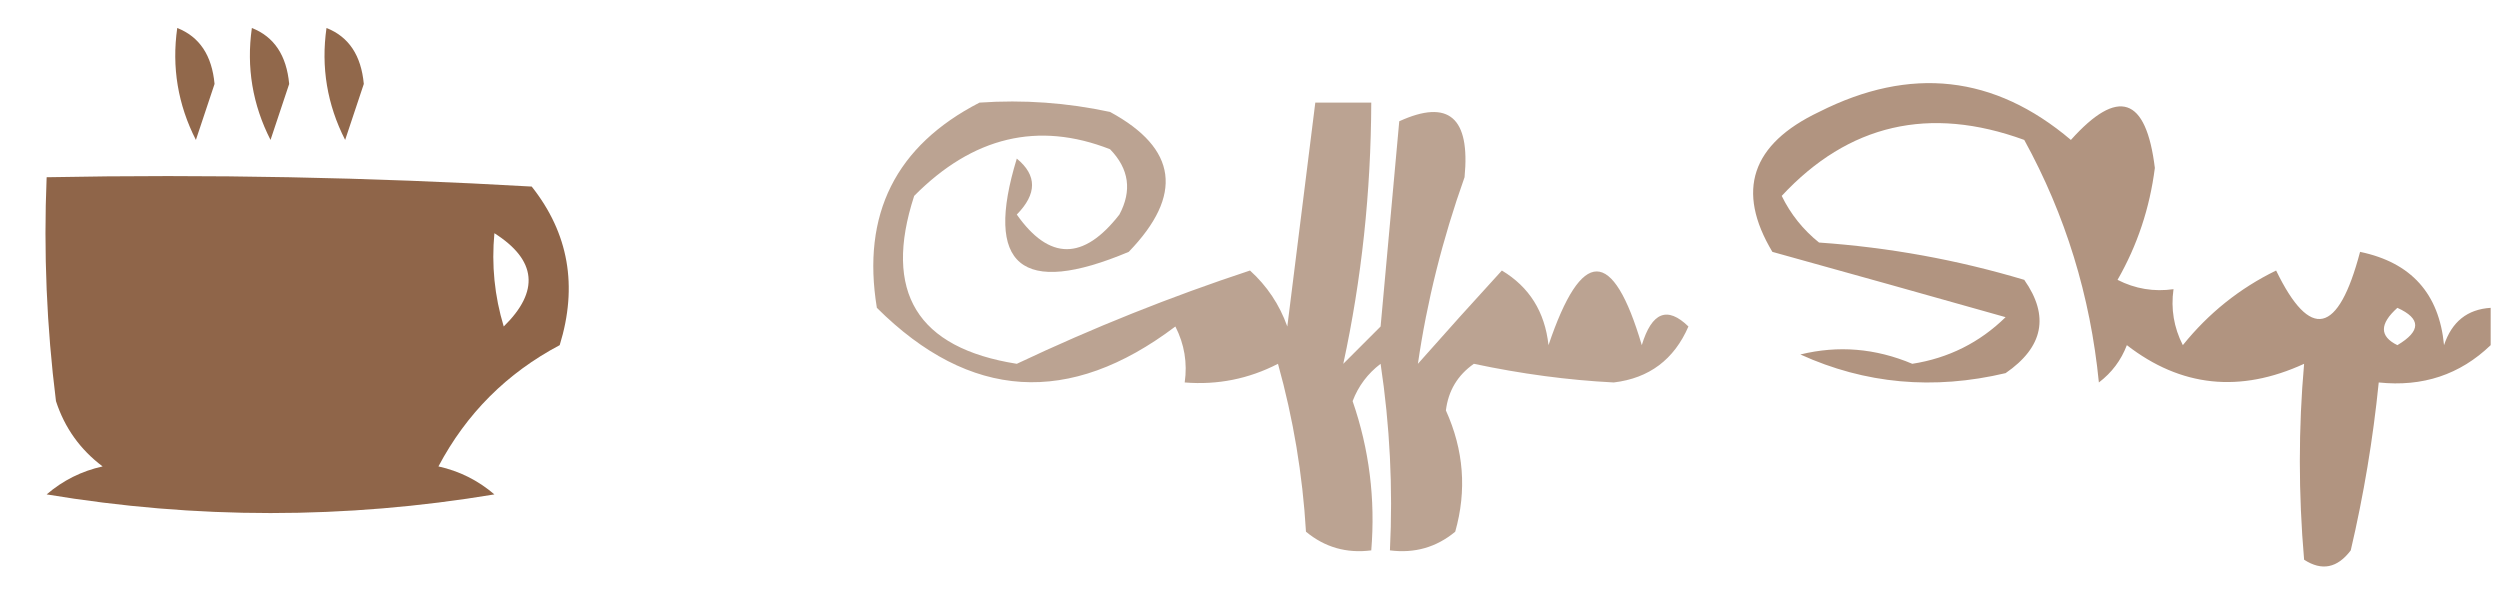
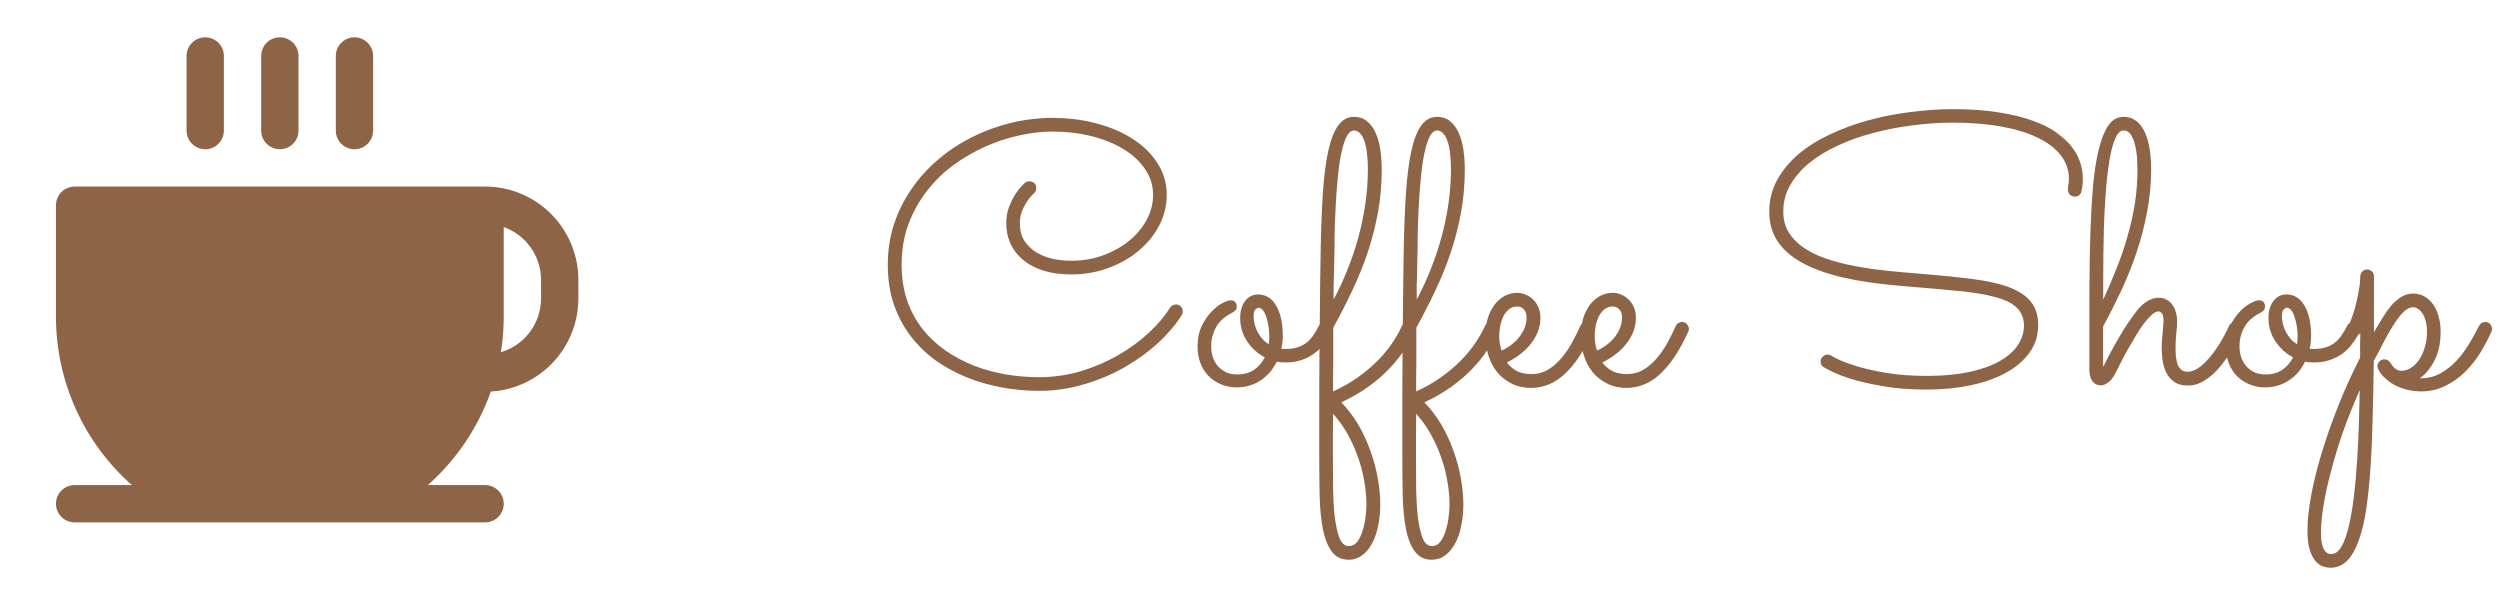
- <svg xmlns="http://www.w3.org/2000/svg" version="1.1" width="134px" height="32px" style="shape-rendering:geometricPrecision; text-rendering:geometricPrecision; image-rendering:optimizeQuality; fill-rule:evenodd; clip-rule:evenodd">
-   <g>
-     <path style="opacity:0.975" fill="#8e6447" d="M 9.5,1.5 C 10.694,1.97 11.36,2.97 11.5,4.5C 11.167,5.5 10.833,6.5 10.5,7.5C 9.534,5.604 9.201,3.604 9.5,1.5 Z" />
-   </g>
-   <g>
-     <path style="opacity:0.975" fill="#8e6447" d="M 13.5,1.5 C 14.694,1.97 15.36,2.97 15.5,4.5C 15.167,5.5 14.833,6.5 14.5,7.5C 13.534,5.604 13.201,3.604 13.5,1.5 Z" />
-   </g>
-   <g>
-     <path style="opacity:0.975" fill="#8e6447" d="M 17.5,1.5 C 18.694,1.97 19.36,2.97 19.5,4.5C 19.167,5.5 18.833,6.5 18.5,7.5C 17.534,5.604 17.201,3.604 17.5,1.5 Z" />
-   </g>
-   <g>
-     <path style="opacity:0.981" fill="#8d6346" d="M 2.5,9.5 C 11.173,9.334 19.84,9.5 28.5,10C 30.478,12.497 30.978,15.331 30,18.5C 27.167,20 25,22.167 23.5,25C 24.624,25.249 25.624,25.749 26.5,26.5C 18.5,27.833 10.5,27.833 2.5,26.5C 3.376,25.749 4.376,25.249 5.5,25C 4.299,24.098 3.465,22.931 3,21.5C 2.501,17.514 2.334,13.514 2.5,9.5 Z M 26.5,12.5 C 28.765,13.94 28.932,15.607 27,17.5C 26.506,15.866 26.34,14.199 26.5,12.5 Z" />
-   </g>
-   <g>
-     <path style="opacity:0.687" fill="#8d6346" d="M 133.5,16.5 C 133.5,17.167 133.5,17.833 133.5,18.5C 131.858,20.081 129.858,20.747 127.5,20.5C 127.196,23.522 126.696,26.522 126,29.5C 125.282,30.451 124.449,30.617 123.5,30C 123.195,26.457 123.195,22.957 123.5,19.5C 120.063,21.078 116.896,20.745 114,18.5C 113.692,19.308 113.192,19.975 112.5,20.5C 112.041,15.851 110.708,11.518 108.5,7.5C 103.417,5.648 99.084,6.648 95.5,10.5C 95.977,11.478 96.643,12.311 97.5,13C 101.25,13.26 104.916,13.927 108.5,15C 109.86,16.938 109.527,18.604 107.5,20C 103.638,20.913 99.972,20.58 96.5,19C 98.527,18.502 100.527,18.669 102.5,19.5C 104.441,19.196 106.107,18.363 107.5,17C 103.374,15.834 99.207,14.667 95,13.5C 93.038,10.225 93.872,7.725 97.5,6C 102.398,3.524 106.898,4.024 111,7.5C 113.531,4.678 115.031,5.178 115.5,9C 115.227,11.151 114.561,13.151 113.5,15C 114.448,15.483 115.448,15.649 116.5,15.5C 116.351,16.552 116.517,17.552 117,18.5C 118.378,16.787 120.045,15.453 122,14.5C 123.83,18.272 125.33,17.939 126.5,13.5C 129.237,14.069 130.737,15.736 131,18.5C 131.417,17.244 132.25,16.577 133.5,16.5 Z M 128.5,16.5 C 129.773,17.077 129.773,17.744 128.5,18.5C 127.537,18.03 127.537,17.363 128.5,16.5 Z" />
-   </g>
-   <g>
-     <path style="opacity:0.588" fill="#8c6346" d="M 52.5,5.5 C 54.857,5.337 57.19,5.503 59.5,6C 63.108,7.957 63.441,10.457 60.5,13.5C 54.738,15.923 52.738,14.256 54.5,8.5C 55.59,9.391 55.59,10.391 54.5,11.5C 56.242,13.973 58.075,13.973 60,11.5C 60.684,10.216 60.517,9.049 59.5,8C 55.646,6.49 52.146,7.324 49,10.5C 47.323,15.655 49.156,18.654 54.5,19.5C 58.586,17.568 62.753,15.901 67,14.5C 67.915,15.328 68.581,16.328 69,17.5C 69.501,13.49 70.001,9.49 70.5,5.5C 71.5,5.5 72.5,5.5 73.5,5.5C 73.483,10.295 72.983,14.962 72,19.5C 72.667,18.833 73.333,18.167 74,17.5C 74.333,13.833 74.667,10.167 75,6.5C 77.645,5.292 78.812,6.292 78.5,9.5C 77.317,12.828 76.483,16.162 76,19.5C 77.51,17.792 79.01,16.126 80.5,14.5C 81.971,15.38 82.804,16.714 83,18.5C 84.779,13.232 86.445,13.232 88,18.5C 88.535,16.73 89.369,16.396 90.5,17.5C 89.73,19.272 88.397,20.272 86.5,20.5C 84.049,20.376 81.549,20.042 79,19.5C 78.13,20.108 77.63,20.941 77.5,22C 78.459,24.12 78.626,26.287 78,28.5C 76.989,29.337 75.822,29.67 74.5,29.5C 74.665,26.15 74.498,22.817 74,19.5C 73.308,20.025 72.808,20.692 72.5,21.5C 73.393,24.084 73.726,26.751 73.5,29.5C 72.178,29.67 71.011,29.337 70,28.5C 69.821,25.447 69.321,22.447 68.5,19.5C 66.929,20.309 65.262,20.643 63.5,20.5C 63.65,19.448 63.483,18.448 63,17.5C 57.318,21.793 51.984,21.459 47,16.5C 46.176,11.482 48.009,7.815 52.5,5.5 Z" />
-   </g>
+ <svg xmlns="http://www.w3.org/2000/svg" width="134" height="32" viewBox="0 0 134 32" fill="none">
+   <path d="M26 10H4C3.735 10 3.48 10.105 3.293 10.293C3.105 10.48 3 10.735 3 11V17C3.003 18.703 3.367 20.385 4.068 21.936C4.769 23.488 5.792 24.873 7.067 26H4C3.735 26 3.48 26.105 3.293 26.293C3.105 26.48 3 26.735 3 27C3 27.265 3.105 27.52 3.293 27.707C3.48 27.895 3.735 28 4 28H26C26.265 28 26.52 27.895 26.707 27.707C26.895 27.52 27 27.265 27 27C27 26.735 26.895 26.48 26.707 26.293C26.52 26.105 26.265 26 26 26H22.933C24.464 24.643 25.625 22.918 26.308 20.989C27.578 20.91 28.77 20.351 29.642 19.424C30.514 18.497 31 17.273 31 16V15C31 13.674 30.473 12.402 29.535 11.464C28.598 10.527 27.326 10 26 10ZM29 16C29 16.647 28.79 17.276 28.402 17.795C28.015 18.313 27.471 18.692 26.85 18.875C26.949 18.255 26.999 17.628 27 17V12.172C27.585 12.379 28.091 12.762 28.449 13.268C28.807 13.775 29 14.38 29 15V16ZM14 7V3C14 2.735 14.105 2.48 14.293 2.293C14.48 2.105 14.735 2 15 2C15.265 2 15.52 2.105 15.707 2.293C15.895 2.48 16 2.735 16 3V7C16 7.265 15.895 7.52 15.707 7.707C15.52 7.895 15.265 8 15 8C14.735 8 14.48 7.895 14.293 7.707C14.105 7.52 14 7.265 14 7ZM18 7V3C18 2.735 18.105 2.48 18.293 2.293C18.48 2.105 18.735 2 19 2C19.265 2 19.52 2.105 19.707 2.293C19.895 2.48 20 2.735 20 3V7C20 7.265 19.895 7.52 19.707 7.707C19.52 7.895 19.265 8 19 8C18.735 8 18.48 7.895 18.293 7.707C18.105 7.52 18 7.265 18 7ZM10 7V3C10 2.735 10.105 2.48 10.293 2.293C10.48 2.105 10.735 2 11 2C11.265 2 11.52 2.105 11.707 2.293C11.895 2.48 12 2.735 12 3V7C12 7.265 11.895 7.52 11.707 7.707C11.52 7.895 11.265 8 11 8C10.735 8 10.48 7.895 10.293 7.707C10.105 7.52 10 7.265 10 7Z" fill="#8E6447" />
+   <path d="M63.348 16.877C63.042 17.372 62.628 17.863 62.107 18.352C61.587 18.833 60.991 19.27 60.32 19.66C59.656 20.044 58.93 20.354 58.143 20.588C57.355 20.829 56.541 20.949 55.701 20.949C55.044 20.949 54.386 20.891 53.728 20.773C53.078 20.656 52.449 20.477 51.844 20.236C51.245 19.995 50.685 19.693 50.164 19.328C49.65 18.957 49.2 18.521 48.816 18.02C48.432 17.518 48.13 16.949 47.908 16.311C47.693 15.672 47.586 14.963 47.586 14.182C47.586 13.42 47.697 12.697 47.918 12.014C48.146 11.33 48.462 10.699 48.865 10.119C49.269 9.533 49.747 9.006 50.301 8.537C50.854 8.068 51.46 7.671 52.117 7.346C52.775 7.014 53.468 6.76 54.197 6.584C54.926 6.408 55.672 6.32 56.434 6.32C57.273 6.32 58.061 6.421 58.797 6.623C59.539 6.818 60.187 7.098 60.74 7.463C61.294 7.821 61.73 8.254 62.049 8.762C62.374 9.263 62.537 9.823 62.537 10.441C62.537 11.014 62.404 11.561 62.137 12.082C61.87 12.596 61.502 13.049 61.033 13.44C60.571 13.83 60.027 14.139 59.402 14.367C58.784 14.595 58.123 14.709 57.42 14.709C56.853 14.709 56.352 14.641 55.916 14.504C55.48 14.361 55.115 14.165 54.822 13.918C54.529 13.671 54.308 13.381 54.158 13.049C54.008 12.717 53.934 12.359 53.934 11.975C53.934 11.656 53.982 11.366 54.08 11.105C54.184 10.838 54.295 10.611 54.412 10.422C54.536 10.233 54.65 10.087 54.754 9.982C54.865 9.872 54.926 9.81 54.94 9.797C54.972 9.764 55.008 9.745 55.047 9.738C55.092 9.725 55.135 9.719 55.174 9.719C55.278 9.719 55.366 9.751 55.438 9.816C55.509 9.882 55.545 9.966 55.545 10.07C55.545 10.188 55.503 10.285 55.418 10.363C55.405 10.37 55.359 10.415 55.281 10.5C55.203 10.578 55.118 10.689 55.027 10.832C54.936 10.969 54.852 11.135 54.773 11.33C54.702 11.525 54.666 11.74 54.666 11.975C54.666 12.346 54.747 12.658 54.91 12.912C55.079 13.166 55.297 13.374 55.565 13.537C55.831 13.693 56.128 13.807 56.453 13.879C56.779 13.944 57.104 13.977 57.43 13.977C58.035 13.977 58.602 13.879 59.129 13.684C59.663 13.488 60.128 13.228 60.525 12.902C60.922 12.577 61.235 12.203 61.463 11.779C61.691 11.356 61.805 10.913 61.805 10.451C61.805 9.943 61.661 9.481 61.375 9.064C61.089 8.641 60.701 8.283 60.213 7.99C59.725 7.691 59.152 7.46 58.494 7.297C57.843 7.134 57.147 7.053 56.404 7.053C55.844 7.053 55.255 7.121 54.637 7.258C54.025 7.388 53.419 7.587 52.82 7.854C52.221 8.12 51.648 8.452 51.102 8.85C50.561 9.247 50.086 9.712 49.676 10.246C49.266 10.773 48.937 11.366 48.69 12.023C48.449 12.681 48.328 13.4 48.328 14.182C48.328 14.891 48.426 15.533 48.621 16.105C48.823 16.678 49.1 17.189 49.451 17.639C49.803 18.081 50.213 18.465 50.682 18.791C51.157 19.116 51.665 19.387 52.205 19.602C52.752 19.81 53.322 19.966 53.914 20.07C54.507 20.168 55.096 20.217 55.682 20.217C56.463 20.217 57.215 20.109 57.938 19.895C58.66 19.673 59.328 19.387 59.94 19.035C60.558 18.677 61.105 18.277 61.58 17.834C62.055 17.391 62.433 16.945 62.713 16.496C62.745 16.438 62.791 16.395 62.85 16.369C62.908 16.337 62.97 16.32 63.035 16.32C63.146 16.32 63.234 16.359 63.299 16.438C63.364 16.509 63.397 16.59 63.397 16.682C63.397 16.714 63.393 16.747 63.387 16.779C63.38 16.812 63.367 16.844 63.348 16.877ZM68.865 19.426C68.703 19.426 68.559 19.413 68.436 19.387C68.338 19.582 68.221 19.764 68.084 19.934C67.947 20.096 67.788 20.24 67.606 20.363C67.43 20.487 67.231 20.585 67.01 20.656C66.788 20.728 66.547 20.764 66.287 20.764C65.981 20.764 65.701 20.708 65.447 20.598C65.193 20.494 64.972 20.347 64.783 20.158C64.594 19.963 64.448 19.732 64.344 19.465C64.24 19.191 64.188 18.892 64.188 18.566C64.188 18.15 64.262 17.788 64.412 17.482C64.562 17.17 64.734 16.913 64.93 16.711C65.125 16.503 65.32 16.35 65.516 16.252C65.711 16.148 65.857 16.096 65.955 16.096C66.066 16.096 66.147 16.125 66.199 16.184C66.258 16.242 66.287 16.32 66.287 16.418C66.287 16.529 66.251 16.613 66.18 16.672C66.115 16.724 66.03 16.776 65.926 16.828C65.822 16.88 65.711 16.955 65.594 17.053C65.477 17.144 65.366 17.261 65.262 17.404C65.164 17.547 65.083 17.717 65.018 17.912C64.953 18.107 64.92 18.326 64.92 18.566C64.92 18.781 64.953 18.983 65.018 19.172C65.083 19.354 65.177 19.514 65.301 19.65C65.424 19.781 65.571 19.885 65.74 19.963C65.909 20.035 66.098 20.07 66.307 20.07C66.678 20.07 66.984 19.986 67.225 19.816C67.472 19.641 67.661 19.419 67.791 19.152C67.407 18.951 67.091 18.664 66.844 18.293C66.596 17.922 66.473 17.505 66.473 17.043C66.473 16.672 66.561 16.369 66.736 16.135C66.919 15.9 67.156 15.783 67.449 15.783C67.625 15.783 67.791 15.825 67.947 15.91C68.103 15.995 68.24 16.128 68.357 16.311C68.481 16.493 68.579 16.727 68.65 17.014C68.722 17.3 68.758 17.642 68.758 18.039C68.758 18.247 68.732 18.465 68.68 18.693C68.719 18.7 68.758 18.703 68.797 18.703C68.836 18.703 68.878 18.703 68.924 18.703C69.145 18.703 69.344 18.677 69.519 18.625C69.695 18.573 69.855 18.495 69.998 18.391C70.141 18.287 70.268 18.153 70.379 17.99C70.496 17.828 70.607 17.639 70.711 17.424C70.731 17.385 70.773 17.349 70.838 17.316C70.903 17.277 70.968 17.258 71.033 17.258C71.118 17.258 71.196 17.294 71.268 17.365C71.346 17.43 71.385 17.518 71.385 17.629C71.385 17.681 71.372 17.74 71.346 17.805C71.32 17.863 71.294 17.919 71.268 17.971C71.157 18.166 71.027 18.355 70.877 18.537C70.734 18.713 70.561 18.869 70.359 19.006C70.164 19.136 69.943 19.24 69.695 19.318C69.448 19.396 69.171 19.432 68.865 19.426ZM67.195 16.965C67.195 17.088 67.212 17.219 67.244 17.355C67.277 17.492 67.326 17.629 67.391 17.766C67.462 17.896 67.547 18.023 67.644 18.146C67.749 18.264 67.869 18.365 68.006 18.449C68.025 18.312 68.035 18.179 68.035 18.049C68.035 17.873 68.022 17.694 67.996 17.512C67.97 17.329 67.931 17.163 67.879 17.014C67.833 16.857 67.775 16.734 67.703 16.643C67.632 16.545 67.547 16.496 67.449 16.496C67.41 16.496 67.358 16.525 67.293 16.584C67.228 16.643 67.195 16.77 67.195 16.965ZM71.453 20.979C71.935 20.764 72.371 20.516 72.762 20.236C73.159 19.956 73.51 19.663 73.816 19.357C74.129 19.045 74.393 18.729 74.607 18.41C74.829 18.085 75.005 17.775 75.135 17.482C75.193 17.339 75.304 17.268 75.467 17.268C75.578 17.268 75.665 17.307 75.731 17.385C75.802 17.456 75.838 17.538 75.838 17.629C75.838 17.681 75.828 17.73 75.809 17.775C75.665 18.094 75.483 18.426 75.262 18.771C75.04 19.11 74.77 19.445 74.451 19.777C74.139 20.103 73.771 20.419 73.348 20.725C72.924 21.031 72.439 21.311 71.893 21.564C72.244 21.929 72.55 22.333 72.811 22.775C73.071 23.225 73.286 23.69 73.455 24.172C73.631 24.654 73.761 25.139 73.846 25.627C73.937 26.122 73.982 26.594 73.982 27.043C73.982 27.453 73.943 27.837 73.865 28.195C73.794 28.56 73.683 28.876 73.533 29.143C73.39 29.41 73.214 29.618 73.006 29.768C72.797 29.924 72.56 30.002 72.293 30.002C71.902 30.002 71.6 29.855 71.385 29.562C71.17 29.276 71.01 28.876 70.906 28.361C70.809 27.854 70.75 27.251 70.731 26.555C70.717 25.865 70.711 25.113 70.711 24.299C70.711 23.895 70.711 23.423 70.711 22.883C70.711 22.349 70.711 21.773 70.711 21.154C70.717 20.542 70.721 19.901 70.721 19.23C70.727 18.553 70.734 17.876 70.74 17.199C70.747 16.522 70.753 15.858 70.76 15.207C70.766 14.55 70.776 13.928 70.789 13.342C70.809 12.222 70.848 11.223 70.906 10.344C70.965 9.465 71.059 8.723 71.189 8.117C71.32 7.512 71.495 7.053 71.717 6.74C71.945 6.421 72.231 6.262 72.576 6.262C72.85 6.262 73.081 6.34 73.269 6.496C73.458 6.646 73.611 6.851 73.728 7.111C73.846 7.365 73.93 7.665 73.982 8.01C74.034 8.355 74.061 8.716 74.061 9.094C74.061 9.888 73.992 10.656 73.856 11.398C73.719 12.141 73.533 12.86 73.299 13.557C73.064 14.253 72.788 14.934 72.469 15.598C72.156 16.262 71.821 16.916 71.463 17.561C71.463 17.828 71.463 18.117 71.463 18.43C71.463 18.736 71.463 19.045 71.463 19.357C71.463 19.663 71.46 19.96 71.453 20.246C71.453 20.526 71.453 20.77 71.453 20.979ZM71.482 16.057C71.749 15.555 71.993 15.028 72.215 14.475C72.443 13.915 72.638 13.338 72.801 12.746C72.963 12.154 73.091 11.548 73.182 10.93C73.273 10.311 73.318 9.689 73.318 9.064C73.318 8.752 73.302 8.469 73.269 8.215C73.243 7.961 73.198 7.746 73.133 7.57C73.074 7.388 72.996 7.248 72.898 7.15C72.807 7.046 72.7 6.994 72.576 6.994C72.446 6.994 72.332 7.072 72.234 7.229C72.137 7.385 72.052 7.593 71.981 7.854C71.909 8.114 71.847 8.413 71.795 8.752C71.749 9.09 71.71 9.445 71.678 9.816C71.645 10.181 71.619 10.549 71.6 10.92C71.58 11.284 71.564 11.63 71.551 11.955C71.544 12.274 71.538 12.557 71.531 12.805C71.531 13.052 71.531 13.238 71.531 13.361C71.525 13.622 71.518 13.853 71.512 14.055C71.512 14.257 71.508 14.455 71.502 14.65C71.495 14.846 71.489 15.054 71.482 15.275C71.482 15.497 71.482 15.757 71.482 16.057ZM71.453 22.18C71.453 22.59 71.45 22.971 71.443 23.322C71.443 23.68 71.443 24.006 71.443 24.299C71.443 24.904 71.447 25.503 71.453 26.096C71.46 26.688 71.489 27.219 71.541 27.688C71.6 28.163 71.684 28.544 71.795 28.83C71.912 29.123 72.078 29.27 72.293 29.27C72.488 29.27 72.648 29.182 72.772 29.006C72.895 28.83 72.99 28.622 73.055 28.381C73.126 28.14 73.175 27.893 73.201 27.639C73.227 27.391 73.24 27.189 73.24 27.033C73.24 26.636 73.201 26.219 73.123 25.783C73.051 25.347 72.938 24.914 72.781 24.484C72.632 24.061 72.446 23.651 72.225 23.254C72.003 22.857 71.746 22.499 71.453 22.18ZM75.906 20.979C76.388 20.764 76.824 20.516 77.215 20.236C77.612 19.956 77.963 19.663 78.269 19.357C78.582 19.045 78.846 18.729 79.061 18.41C79.282 18.085 79.458 17.775 79.588 17.482C79.647 17.339 79.757 17.268 79.92 17.268C80.031 17.268 80.118 17.307 80.184 17.385C80.255 17.456 80.291 17.538 80.291 17.629C80.291 17.681 80.281 17.73 80.262 17.775C80.118 18.094 79.936 18.426 79.715 18.771C79.493 19.11 79.223 19.445 78.904 19.777C78.592 20.103 78.224 20.419 77.801 20.725C77.378 21.031 76.893 21.311 76.346 21.564C76.697 21.929 77.003 22.333 77.264 22.775C77.524 23.225 77.739 23.69 77.908 24.172C78.084 24.654 78.214 25.139 78.299 25.627C78.39 26.122 78.436 26.594 78.436 27.043C78.436 27.453 78.397 27.837 78.318 28.195C78.247 28.56 78.136 28.876 77.986 29.143C77.843 29.41 77.667 29.618 77.459 29.768C77.251 29.924 77.013 30.002 76.746 30.002C76.356 30.002 76.053 29.855 75.838 29.562C75.623 29.276 75.463 28.876 75.359 28.361C75.262 27.854 75.203 27.251 75.184 26.555C75.171 25.865 75.164 25.113 75.164 24.299C75.164 23.895 75.164 23.423 75.164 22.883C75.164 22.349 75.164 21.773 75.164 21.154C75.171 20.542 75.174 19.901 75.174 19.23C75.18 18.553 75.187 17.876 75.193 17.199C75.2 16.522 75.206 15.858 75.213 15.207C75.219 14.55 75.229 13.928 75.242 13.342C75.262 12.222 75.301 11.223 75.359 10.344C75.418 9.465 75.512 8.723 75.643 8.117C75.773 7.512 75.949 7.053 76.17 6.74C76.398 6.421 76.684 6.262 77.029 6.262C77.303 6.262 77.534 6.34 77.723 6.496C77.912 6.646 78.064 6.851 78.182 7.111C78.299 7.365 78.383 7.665 78.436 8.01C78.488 8.355 78.514 8.716 78.514 9.094C78.514 9.888 78.445 10.656 78.309 11.398C78.172 12.141 77.986 12.86 77.752 13.557C77.518 14.253 77.241 14.934 76.922 15.598C76.609 16.262 76.274 16.916 75.916 17.561C75.916 17.828 75.916 18.117 75.916 18.43C75.916 18.736 75.916 19.045 75.916 19.357C75.916 19.663 75.913 19.96 75.906 20.246C75.906 20.526 75.906 20.77 75.906 20.979ZM75.936 16.057C76.203 15.555 76.447 15.028 76.668 14.475C76.896 13.915 77.091 13.338 77.254 12.746C77.417 12.154 77.544 11.548 77.635 10.93C77.726 10.311 77.772 9.689 77.772 9.064C77.772 8.752 77.755 8.469 77.723 8.215C77.697 7.961 77.651 7.746 77.586 7.57C77.527 7.388 77.449 7.248 77.352 7.15C77.26 7.046 77.153 6.994 77.029 6.994C76.899 6.994 76.785 7.072 76.688 7.229C76.59 7.385 76.505 7.593 76.434 7.854C76.362 8.114 76.3 8.413 76.248 8.752C76.203 9.09 76.163 9.445 76.131 9.816C76.098 10.181 76.072 10.549 76.053 10.92C76.033 11.284 76.017 11.63 76.004 11.955C75.997 12.274 75.991 12.557 75.984 12.805C75.984 13.052 75.984 13.238 75.984 13.361C75.978 13.622 75.971 13.853 75.965 14.055C75.965 14.257 75.962 14.455 75.955 14.65C75.949 14.846 75.942 15.054 75.936 15.275C75.936 15.497 75.936 15.757 75.936 16.057ZM75.906 22.18C75.906 22.59 75.903 22.971 75.897 23.322C75.897 23.68 75.897 24.006 75.897 24.299C75.897 24.904 75.9 25.503 75.906 26.096C75.913 26.688 75.942 27.219 75.994 27.688C76.053 28.163 76.137 28.544 76.248 28.83C76.365 29.123 76.531 29.27 76.746 29.27C76.941 29.27 77.101 29.182 77.225 29.006C77.348 28.83 77.443 28.622 77.508 28.381C77.579 28.14 77.628 27.893 77.654 27.639C77.68 27.391 77.693 27.189 77.693 27.033C77.693 26.636 77.654 26.219 77.576 25.783C77.505 25.347 77.391 24.914 77.234 24.484C77.085 24.061 76.899 23.651 76.678 23.254C76.456 22.857 76.199 22.499 75.906 22.18ZM80.769 19.426C80.906 19.615 81.082 19.768 81.297 19.885C81.512 19.995 81.775 20.051 82.088 20.051C82.407 20.051 82.697 19.976 82.957 19.826C83.217 19.67 83.455 19.468 83.67 19.221C83.885 18.973 84.077 18.697 84.246 18.391C84.415 18.085 84.568 17.779 84.705 17.473C84.738 17.401 84.783 17.349 84.842 17.316C84.9 17.277 84.966 17.258 85.037 17.258C85.148 17.258 85.236 17.297 85.301 17.375C85.372 17.453 85.408 17.538 85.408 17.629C85.408 17.662 85.405 17.691 85.398 17.717C85.392 17.736 85.382 17.759 85.369 17.785C84.92 18.775 84.428 19.52 83.894 20.021C83.367 20.523 82.768 20.78 82.098 20.793C81.668 20.793 81.297 20.708 80.984 20.539C80.672 20.376 80.415 20.165 80.213 19.904C80.011 19.637 79.861 19.338 79.764 19.006C79.666 18.674 79.617 18.342 79.617 18.01C79.617 17.678 79.656 17.372 79.734 17.092C79.819 16.812 79.936 16.568 80.086 16.359C80.242 16.151 80.424 15.988 80.633 15.871C80.848 15.754 81.082 15.695 81.336 15.695C81.486 15.695 81.632 15.728 81.775 15.793C81.925 15.852 82.059 15.94 82.176 16.057C82.293 16.167 82.387 16.304 82.459 16.467C82.531 16.63 82.566 16.815 82.566 17.023C82.566 17.29 82.521 17.541 82.43 17.775C82.338 18.01 82.212 18.228 82.049 18.43C81.893 18.631 81.704 18.817 81.482 18.986C81.261 19.156 81.023 19.302 80.769 19.426ZM80.477 18.791C80.678 18.706 80.861 18.599 81.023 18.469C81.193 18.338 81.336 18.195 81.453 18.039C81.57 17.883 81.662 17.72 81.727 17.551C81.792 17.375 81.824 17.199 81.824 17.023C81.824 16.828 81.775 16.682 81.678 16.584C81.58 16.48 81.466 16.428 81.336 16.428C81.16 16.428 81.01 16.477 80.887 16.574C80.763 16.672 80.662 16.799 80.584 16.955C80.506 17.111 80.447 17.287 80.408 17.482C80.376 17.671 80.359 17.86 80.359 18.049C80.359 18.166 80.369 18.29 80.389 18.42C80.415 18.55 80.444 18.674 80.477 18.791ZM85.887 19.426C86.023 19.615 86.199 19.768 86.414 19.885C86.629 19.995 86.893 20.051 87.205 20.051C87.524 20.051 87.814 19.976 88.074 19.826C88.335 19.67 88.572 19.468 88.787 19.221C89.002 18.973 89.194 18.697 89.363 18.391C89.533 18.085 89.686 17.779 89.822 17.473C89.855 17.401 89.9 17.349 89.959 17.316C90.018 17.277 90.083 17.258 90.154 17.258C90.265 17.258 90.353 17.297 90.418 17.375C90.49 17.453 90.525 17.538 90.525 17.629C90.525 17.662 90.522 17.691 90.516 17.717C90.509 17.736 90.499 17.759 90.486 17.785C90.037 18.775 89.546 19.52 89.012 20.021C88.484 20.523 87.885 20.78 87.215 20.793C86.785 20.793 86.414 20.708 86.102 20.539C85.789 20.376 85.532 20.165 85.33 19.904C85.128 19.637 84.978 19.338 84.881 19.006C84.783 18.674 84.734 18.342 84.734 18.01C84.734 17.678 84.773 17.372 84.852 17.092C84.936 16.812 85.053 16.568 85.203 16.359C85.359 16.151 85.542 15.988 85.75 15.871C85.965 15.754 86.199 15.695 86.453 15.695C86.603 15.695 86.749 15.728 86.893 15.793C87.042 15.852 87.176 15.94 87.293 16.057C87.41 16.167 87.505 16.304 87.576 16.467C87.648 16.63 87.684 16.815 87.684 17.023C87.684 17.29 87.638 17.541 87.547 17.775C87.456 18.01 87.329 18.228 87.166 18.43C87.01 18.631 86.821 18.817 86.6 18.986C86.378 19.156 86.141 19.302 85.887 19.426ZM85.594 18.791C85.796 18.706 85.978 18.599 86.141 18.469C86.31 18.338 86.453 18.195 86.57 18.039C86.688 17.883 86.779 17.72 86.844 17.551C86.909 17.375 86.941 17.199 86.941 17.023C86.941 16.828 86.893 16.682 86.795 16.584C86.697 16.48 86.583 16.428 86.453 16.428C86.277 16.428 86.128 16.477 86.004 16.574C85.88 16.672 85.779 16.799 85.701 16.955C85.623 17.111 85.564 17.287 85.525 17.482C85.493 17.671 85.477 17.86 85.477 18.049C85.477 18.166 85.486 18.29 85.506 18.42C85.532 18.55 85.561 18.674 85.594 18.791ZM111.57 10.246C111.551 10.337 111.508 10.409 111.443 10.461C111.378 10.513 111.307 10.539 111.229 10.539C111.111 10.539 111.017 10.503 110.945 10.432C110.874 10.354 110.838 10.266 110.838 10.168C110.838 10.07 110.848 9.976 110.867 9.885C110.887 9.787 110.896 9.693 110.896 9.602C110.896 9.126 110.75 8.7 110.457 8.322C110.164 7.945 109.747 7.629 109.207 7.375C108.673 7.115 108.022 6.916 107.254 6.779C106.486 6.643 105.63 6.574 104.686 6.574C103.963 6.574 103.234 6.623 102.498 6.721C101.769 6.812 101.066 6.949 100.389 7.131C99.718 7.307 99.09 7.531 98.504 7.805C97.918 8.072 97.407 8.384 96.971 8.742C96.541 9.094 96.203 9.488 95.955 9.924C95.708 10.354 95.584 10.825 95.584 11.34C95.584 11.737 95.669 12.088 95.838 12.395C96.014 12.694 96.251 12.958 96.551 13.185C96.85 13.407 97.202 13.599 97.606 13.762C98.016 13.918 98.458 14.051 98.934 14.162C99.409 14.266 99.904 14.354 100.418 14.426C100.932 14.491 101.45 14.546 101.971 14.592L103.475 14.719C104.223 14.784 104.894 14.852 105.486 14.924C106.079 14.995 106.6 15.087 107.049 15.197C107.798 15.386 108.351 15.656 108.709 16.008C109.067 16.359 109.246 16.828 109.246 17.414C109.246 17.98 109.09 18.479 108.777 18.908C108.465 19.338 108.038 19.699 107.498 19.992C106.958 20.285 106.326 20.506 105.604 20.656C104.881 20.806 104.106 20.881 103.279 20.881C102.381 20.881 101.59 20.819 100.906 20.695C100.229 20.578 99.659 20.448 99.197 20.305C98.742 20.155 98.393 20.018 98.152 19.895C97.912 19.771 97.781 19.703 97.762 19.689C97.644 19.624 97.586 19.52 97.586 19.377C97.586 19.266 97.625 19.178 97.703 19.113C97.781 19.042 97.866 19.006 97.957 19.006C98.029 19.006 98.094 19.025 98.152 19.064C98.159 19.064 98.269 19.123 98.484 19.24C98.706 19.351 99.031 19.475 99.461 19.611C99.897 19.748 100.434 19.872 101.072 19.982C101.71 20.093 102.452 20.148 103.299 20.148C104.139 20.148 104.881 20.08 105.525 19.943C106.17 19.807 106.71 19.618 107.146 19.377C107.589 19.13 107.921 18.843 108.143 18.518C108.37 18.186 108.484 17.828 108.484 17.443C108.484 17.215 108.442 17.02 108.357 16.857C108.279 16.688 108.169 16.545 108.025 16.428C107.882 16.304 107.71 16.2 107.508 16.115C107.312 16.031 107.098 15.959 106.863 15.9C106.616 15.835 106.349 15.78 106.062 15.734C105.783 15.689 105.493 15.65 105.193 15.617C104.894 15.585 104.591 15.555 104.285 15.529C103.986 15.503 103.689 15.477 103.396 15.451L101.893 15.324C100.708 15.227 99.672 15.077 98.787 14.875C97.908 14.667 97.176 14.403 96.59 14.084C96.004 13.758 95.564 13.371 95.272 12.922C94.978 12.473 94.832 11.949 94.832 11.35C94.832 10.738 94.969 10.178 95.242 9.67C95.522 9.156 95.9 8.693 96.375 8.283C96.857 7.873 97.417 7.518 98.055 7.219C98.699 6.913 99.386 6.659 100.115 6.457C100.844 6.255 101.6 6.105 102.381 6.008C103.162 5.904 103.93 5.852 104.686 5.852C105.63 5.852 106.45 5.91 107.146 6.027C107.85 6.138 108.449 6.285 108.943 6.467C109.445 6.643 109.855 6.844 110.174 7.072C110.493 7.3 110.75 7.525 110.945 7.746C111.408 8.286 111.639 8.902 111.639 9.592C111.639 9.82 111.616 10.038 111.57 10.246ZM112.732 19.67C112.837 19.449 112.957 19.211 113.094 18.957C113.23 18.697 113.377 18.433 113.533 18.166C113.689 17.893 113.855 17.622 114.031 17.355C114.207 17.088 114.389 16.838 114.578 16.604C114.767 16.376 114.956 16.213 115.145 16.115C115.34 16.011 115.522 15.959 115.691 15.959C115.861 15.959 116.007 15.995 116.131 16.066C116.261 16.131 116.365 16.223 116.443 16.34C116.528 16.457 116.59 16.594 116.629 16.75C116.674 16.906 116.697 17.076 116.697 17.258C116.697 17.408 116.681 17.609 116.648 17.863C116.622 18.111 116.609 18.371 116.609 18.645C116.609 18.801 116.616 18.957 116.629 19.113C116.648 19.263 116.678 19.4 116.717 19.523C116.762 19.641 116.827 19.738 116.912 19.816C116.997 19.888 117.107 19.924 117.244 19.924C117.4 19.924 117.557 19.881 117.713 19.797C117.869 19.706 118.022 19.588 118.172 19.445C118.322 19.296 118.465 19.133 118.602 18.957C118.738 18.775 118.862 18.596 118.973 18.42C119.083 18.238 119.181 18.065 119.266 17.902C119.35 17.733 119.419 17.593 119.471 17.482C119.536 17.333 119.65 17.258 119.812 17.258C119.923 17.258 120.011 17.297 120.076 17.375C120.141 17.453 120.174 17.538 120.174 17.629C120.174 17.681 120.164 17.73 120.145 17.775C120.118 17.828 120.066 17.935 119.988 18.098C119.917 18.26 119.816 18.449 119.686 18.664C119.562 18.879 119.415 19.104 119.246 19.338C119.077 19.572 118.888 19.79 118.68 19.992C118.478 20.188 118.257 20.35 118.016 20.48C117.781 20.604 117.534 20.666 117.273 20.666C116.974 20.666 116.733 20.604 116.551 20.48C116.368 20.35 116.225 20.188 116.121 19.992C116.023 19.797 115.955 19.579 115.916 19.338C115.883 19.097 115.867 18.863 115.867 18.635C115.867 18.518 115.87 18.394 115.877 18.264C115.89 18.127 115.903 17.994 115.916 17.863C115.929 17.733 115.939 17.613 115.945 17.502C115.958 17.385 115.965 17.287 115.965 17.209C115.965 17.007 115.936 16.87 115.877 16.799C115.825 16.727 115.763 16.691 115.691 16.691C115.587 16.691 115.467 16.753 115.33 16.877C115.2 16.994 115.06 17.15 114.91 17.346C114.767 17.541 114.62 17.762 114.471 18.01C114.327 18.251 114.188 18.491 114.051 18.732C113.914 18.973 113.79 19.204 113.68 19.426C113.569 19.641 113.478 19.82 113.406 19.963C113.27 20.236 113.13 20.419 112.986 20.51C112.85 20.607 112.726 20.656 112.615 20.656C112.413 20.656 112.257 20.578 112.146 20.422C112.042 20.259 111.99 20.064 111.99 19.836V19.221C111.99 17.99 111.99 16.818 111.99 15.705C111.997 14.585 112.013 13.547 112.039 12.59C112.072 11.626 112.12 10.757 112.186 9.982C112.257 9.201 112.361 8.537 112.498 7.99C112.635 7.437 112.807 7.01 113.016 6.711C113.23 6.411 113.497 6.262 113.816 6.262C114.09 6.262 114.321 6.337 114.51 6.486C114.699 6.636 114.852 6.841 114.969 7.102C115.086 7.355 115.171 7.655 115.223 8C115.275 8.339 115.301 8.697 115.301 9.074C115.301 9.842 115.229 10.598 115.086 11.34C114.949 12.075 114.764 12.795 114.529 13.498C114.295 14.201 114.021 14.888 113.709 15.559C113.396 16.223 113.068 16.87 112.723 17.502C112.723 17.619 112.723 17.759 112.723 17.922C112.723 18.085 112.723 18.247 112.723 18.41C112.723 18.573 112.723 18.726 112.723 18.869C112.723 19.012 112.723 19.126 112.723 19.211L112.732 19.67ZM112.732 16.066C113.006 15.467 113.253 14.885 113.475 14.318C113.702 13.745 113.895 13.176 114.051 12.609C114.214 12.043 114.34 11.47 114.432 10.891C114.523 10.305 114.568 9.696 114.568 9.064C114.568 8.96 114.562 8.794 114.549 8.566C114.542 8.339 114.513 8.107 114.461 7.873C114.415 7.639 114.34 7.434 114.236 7.258C114.139 7.082 113.999 6.994 113.816 6.994C113.673 6.994 113.549 7.092 113.445 7.287C113.341 7.476 113.25 7.736 113.172 8.068C113.094 8.394 113.029 8.775 112.977 9.211C112.924 9.647 112.882 10.109 112.85 10.598C112.817 11.086 112.791 11.587 112.771 12.102C112.758 12.616 112.749 13.117 112.742 13.605C112.736 14.087 112.732 14.54 112.732 14.963C112.732 15.386 112.732 15.754 112.732 16.066ZM123.982 19.426C123.82 19.426 123.676 19.413 123.553 19.387C123.455 19.582 123.338 19.764 123.201 19.934C123.064 20.096 122.905 20.24 122.723 20.363C122.547 20.487 122.348 20.585 122.127 20.656C121.906 20.728 121.665 20.764 121.404 20.764C121.098 20.764 120.818 20.708 120.564 20.598C120.311 20.494 120.089 20.347 119.9 20.158C119.712 19.963 119.565 19.732 119.461 19.465C119.357 19.191 119.305 18.892 119.305 18.566C119.305 18.15 119.38 17.788 119.529 17.482C119.679 17.17 119.852 16.913 120.047 16.711C120.242 16.503 120.438 16.35 120.633 16.252C120.828 16.148 120.975 16.096 121.072 16.096C121.183 16.096 121.264 16.125 121.316 16.184C121.375 16.242 121.404 16.32 121.404 16.418C121.404 16.529 121.368 16.613 121.297 16.672C121.232 16.724 121.147 16.776 121.043 16.828C120.939 16.88 120.828 16.955 120.711 17.053C120.594 17.144 120.483 17.261 120.379 17.404C120.281 17.547 120.2 17.717 120.135 17.912C120.07 18.107 120.037 18.326 120.037 18.566C120.037 18.781 120.07 18.983 120.135 19.172C120.2 19.354 120.294 19.514 120.418 19.65C120.542 19.781 120.688 19.885 120.857 19.963C121.027 20.035 121.215 20.07 121.424 20.07C121.795 20.07 122.101 19.986 122.342 19.816C122.589 19.641 122.778 19.419 122.908 19.152C122.524 18.951 122.208 18.664 121.961 18.293C121.714 17.922 121.59 17.505 121.59 17.043C121.59 16.672 121.678 16.369 121.854 16.135C122.036 15.9 122.273 15.783 122.566 15.783C122.742 15.783 122.908 15.825 123.064 15.91C123.221 15.995 123.357 16.128 123.475 16.311C123.598 16.493 123.696 16.727 123.768 17.014C123.839 17.3 123.875 17.642 123.875 18.039C123.875 18.247 123.849 18.465 123.797 18.693C123.836 18.7 123.875 18.703 123.914 18.703C123.953 18.703 123.995 18.703 124.041 18.703C124.262 18.703 124.461 18.677 124.637 18.625C124.812 18.573 124.972 18.495 125.115 18.391C125.258 18.287 125.385 18.153 125.496 17.99C125.613 17.828 125.724 17.639 125.828 17.424C125.848 17.385 125.89 17.349 125.955 17.316C126.02 17.277 126.085 17.258 126.15 17.258C126.235 17.258 126.313 17.294 126.385 17.365C126.463 17.43 126.502 17.518 126.502 17.629C126.502 17.681 126.489 17.74 126.463 17.805C126.437 17.863 126.411 17.919 126.385 17.971C126.274 18.166 126.144 18.355 125.994 18.537C125.851 18.713 125.678 18.869 125.477 19.006C125.281 19.136 125.06 19.24 124.812 19.318C124.565 19.396 124.288 19.432 123.982 19.426ZM122.312 16.965C122.312 17.088 122.329 17.219 122.361 17.355C122.394 17.492 122.443 17.629 122.508 17.766C122.579 17.896 122.664 18.023 122.762 18.146C122.866 18.264 122.986 18.365 123.123 18.449C123.143 18.312 123.152 18.179 123.152 18.049C123.152 17.873 123.139 17.694 123.113 17.512C123.087 17.329 123.048 17.163 122.996 17.014C122.951 16.857 122.892 16.734 122.82 16.643C122.749 16.545 122.664 16.496 122.566 16.496C122.527 16.496 122.475 16.525 122.41 16.584C122.345 16.643 122.312 16.77 122.312 16.965ZM130.818 17.775C130.818 18.374 130.711 18.885 130.496 19.309C130.281 19.732 130.018 20.054 129.705 20.275H129.744C130.128 20.275 130.477 20.191 130.789 20.021C131.108 19.846 131.395 19.624 131.648 19.357C131.902 19.084 132.13 18.781 132.332 18.449C132.534 18.117 132.713 17.795 132.869 17.482C132.902 17.411 132.947 17.355 133.006 17.316C133.071 17.277 133.139 17.258 133.211 17.258C133.322 17.258 133.41 17.297 133.475 17.375C133.54 17.453 133.572 17.538 133.572 17.629C133.572 17.681 133.562 17.73 133.543 17.775C133.374 18.153 133.172 18.534 132.938 18.918C132.703 19.296 132.43 19.637 132.117 19.943C131.805 20.249 131.453 20.497 131.062 20.686C130.672 20.881 130.239 20.979 129.764 20.979C129.419 20.979 129.083 20.923 128.758 20.812C128.432 20.708 128.146 20.542 127.898 20.314C127.807 20.243 127.729 20.168 127.664 20.09C127.599 20.005 127.547 19.927 127.508 19.855C127.495 19.842 127.488 19.829 127.488 19.816C127.449 19.758 127.43 19.696 127.43 19.631C127.43 19.546 127.459 19.468 127.518 19.396C127.524 19.384 127.531 19.377 127.537 19.377C127.544 19.37 127.55 19.364 127.557 19.357C127.622 19.299 127.693 19.266 127.771 19.26H127.801C127.833 19.26 127.856 19.263 127.869 19.27C127.876 19.27 127.879 19.273 127.879 19.279C127.885 19.279 127.892 19.279 127.898 19.279C127.918 19.279 127.941 19.286 127.967 19.299C127.973 19.305 127.98 19.309 127.986 19.309C128.045 19.348 128.094 19.396 128.133 19.455C128.178 19.533 128.23 19.605 128.289 19.67C128.341 19.722 128.403 19.771 128.475 19.816C128.546 19.855 128.628 19.875 128.719 19.875C128.882 19.875 129.044 19.826 129.207 19.729C129.37 19.631 129.516 19.491 129.646 19.309C129.777 19.126 129.881 18.905 129.959 18.645C130.044 18.384 130.086 18.094 130.086 17.775C130.086 17.541 130.06 17.342 130.008 17.18C129.962 17.01 129.9 16.874 129.822 16.77C129.751 16.665 129.673 16.59 129.588 16.545C129.503 16.493 129.422 16.467 129.344 16.467C129.168 16.467 128.989 16.558 128.807 16.74C128.631 16.922 128.455 17.154 128.279 17.434C128.104 17.713 127.928 18.023 127.752 18.361C127.583 18.7 127.41 19.029 127.234 19.348C127.221 20.402 127.202 21.408 127.176 22.365C127.156 23.322 127.117 24.211 127.059 25.031C127.007 25.852 126.932 26.594 126.834 27.258C126.736 27.922 126.603 28.488 126.434 28.957C126.264 29.432 126.056 29.797 125.809 30.051C125.561 30.305 125.258 30.432 124.9 30.432C124.79 30.432 124.663 30.409 124.52 30.363C124.376 30.318 124.243 30.223 124.119 30.08C123.995 29.943 123.891 29.745 123.807 29.484C123.722 29.224 123.68 28.876 123.68 28.439C123.68 27.886 123.748 27.245 123.885 26.516C124.021 25.787 124.217 25.012 124.471 24.191C124.718 23.378 125.014 22.541 125.359 21.682C125.704 20.822 126.085 19.986 126.502 19.172C126.502 18.944 126.502 18.719 126.502 18.498C126.508 18.277 126.512 18.062 126.512 17.854C126.427 17.951 126.326 18 126.209 18C126.098 18 126.01 17.961 125.945 17.883C125.88 17.805 125.848 17.72 125.848 17.629C125.848 17.583 125.857 17.535 125.877 17.482C126.033 17.124 126.154 16.786 126.238 16.467C126.323 16.141 126.385 15.858 126.424 15.617C126.469 15.37 126.495 15.175 126.502 15.031C126.508 14.888 126.512 14.813 126.512 14.807C126.512 14.709 126.548 14.624 126.619 14.553C126.691 14.481 126.779 14.445 126.883 14.445C126.98 14.445 127.065 14.481 127.137 14.553C127.208 14.618 127.244 14.703 127.244 14.807V17.805C127.394 17.551 127.544 17.3 127.693 17.053C127.843 16.805 127.999 16.584 128.162 16.389C128.331 16.193 128.51 16.037 128.699 15.92C128.895 15.796 129.109 15.734 129.344 15.734C129.565 15.734 129.767 15.787 129.949 15.891C130.132 15.995 130.288 16.138 130.418 16.32C130.548 16.503 130.646 16.721 130.711 16.975C130.783 17.222 130.818 17.489 130.818 17.775ZM126.482 20.91C126.163 21.626 125.874 22.346 125.613 23.068C125.359 23.791 125.145 24.488 124.969 25.158C124.786 25.829 124.646 26.457 124.549 27.043C124.451 27.629 124.402 28.143 124.402 28.586C124.402 28.697 124.409 28.817 124.422 28.947C124.435 29.078 124.461 29.198 124.5 29.309C124.539 29.419 124.594 29.51 124.666 29.582C124.738 29.66 124.832 29.699 124.949 29.699C125.164 29.699 125.35 29.562 125.506 29.289C125.662 29.022 125.792 28.658 125.896 28.195C126.007 27.74 126.098 27.212 126.17 26.613C126.242 26.021 126.297 25.399 126.336 24.748C126.382 24.097 126.414 23.439 126.434 22.775C126.453 22.118 126.469 21.496 126.482 20.91Z" fill="#8E6447" />
</svg>
